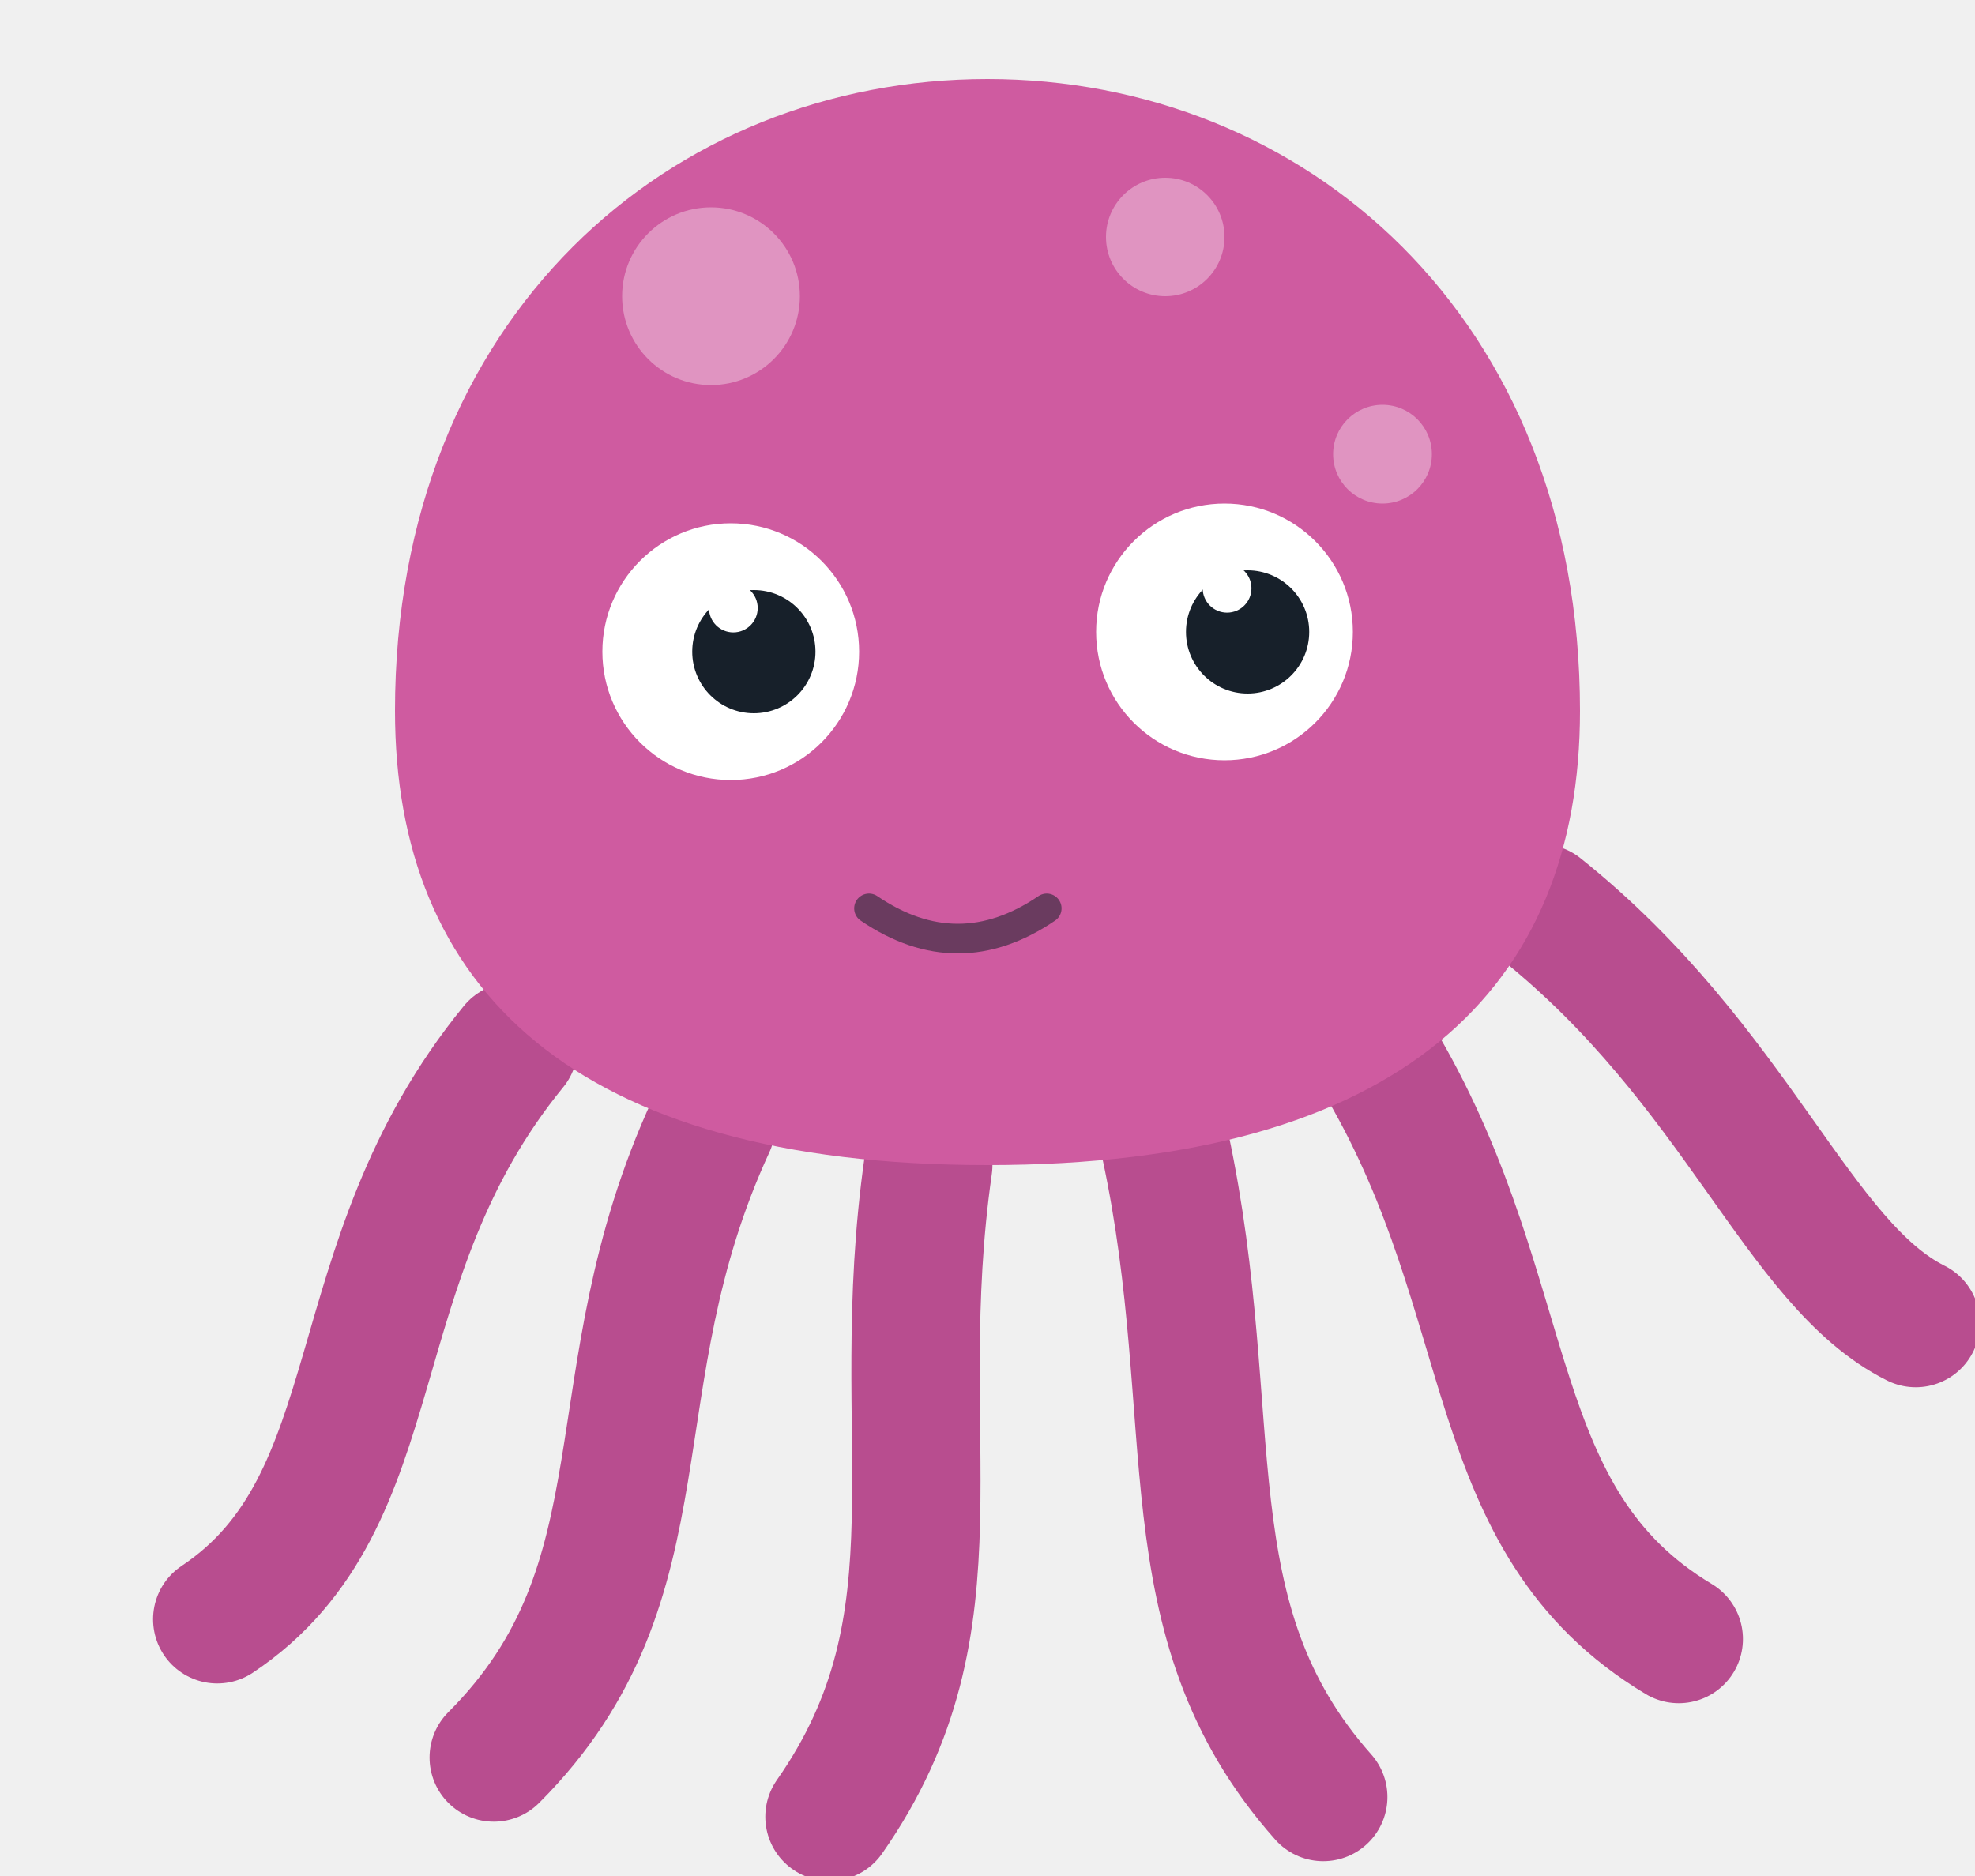
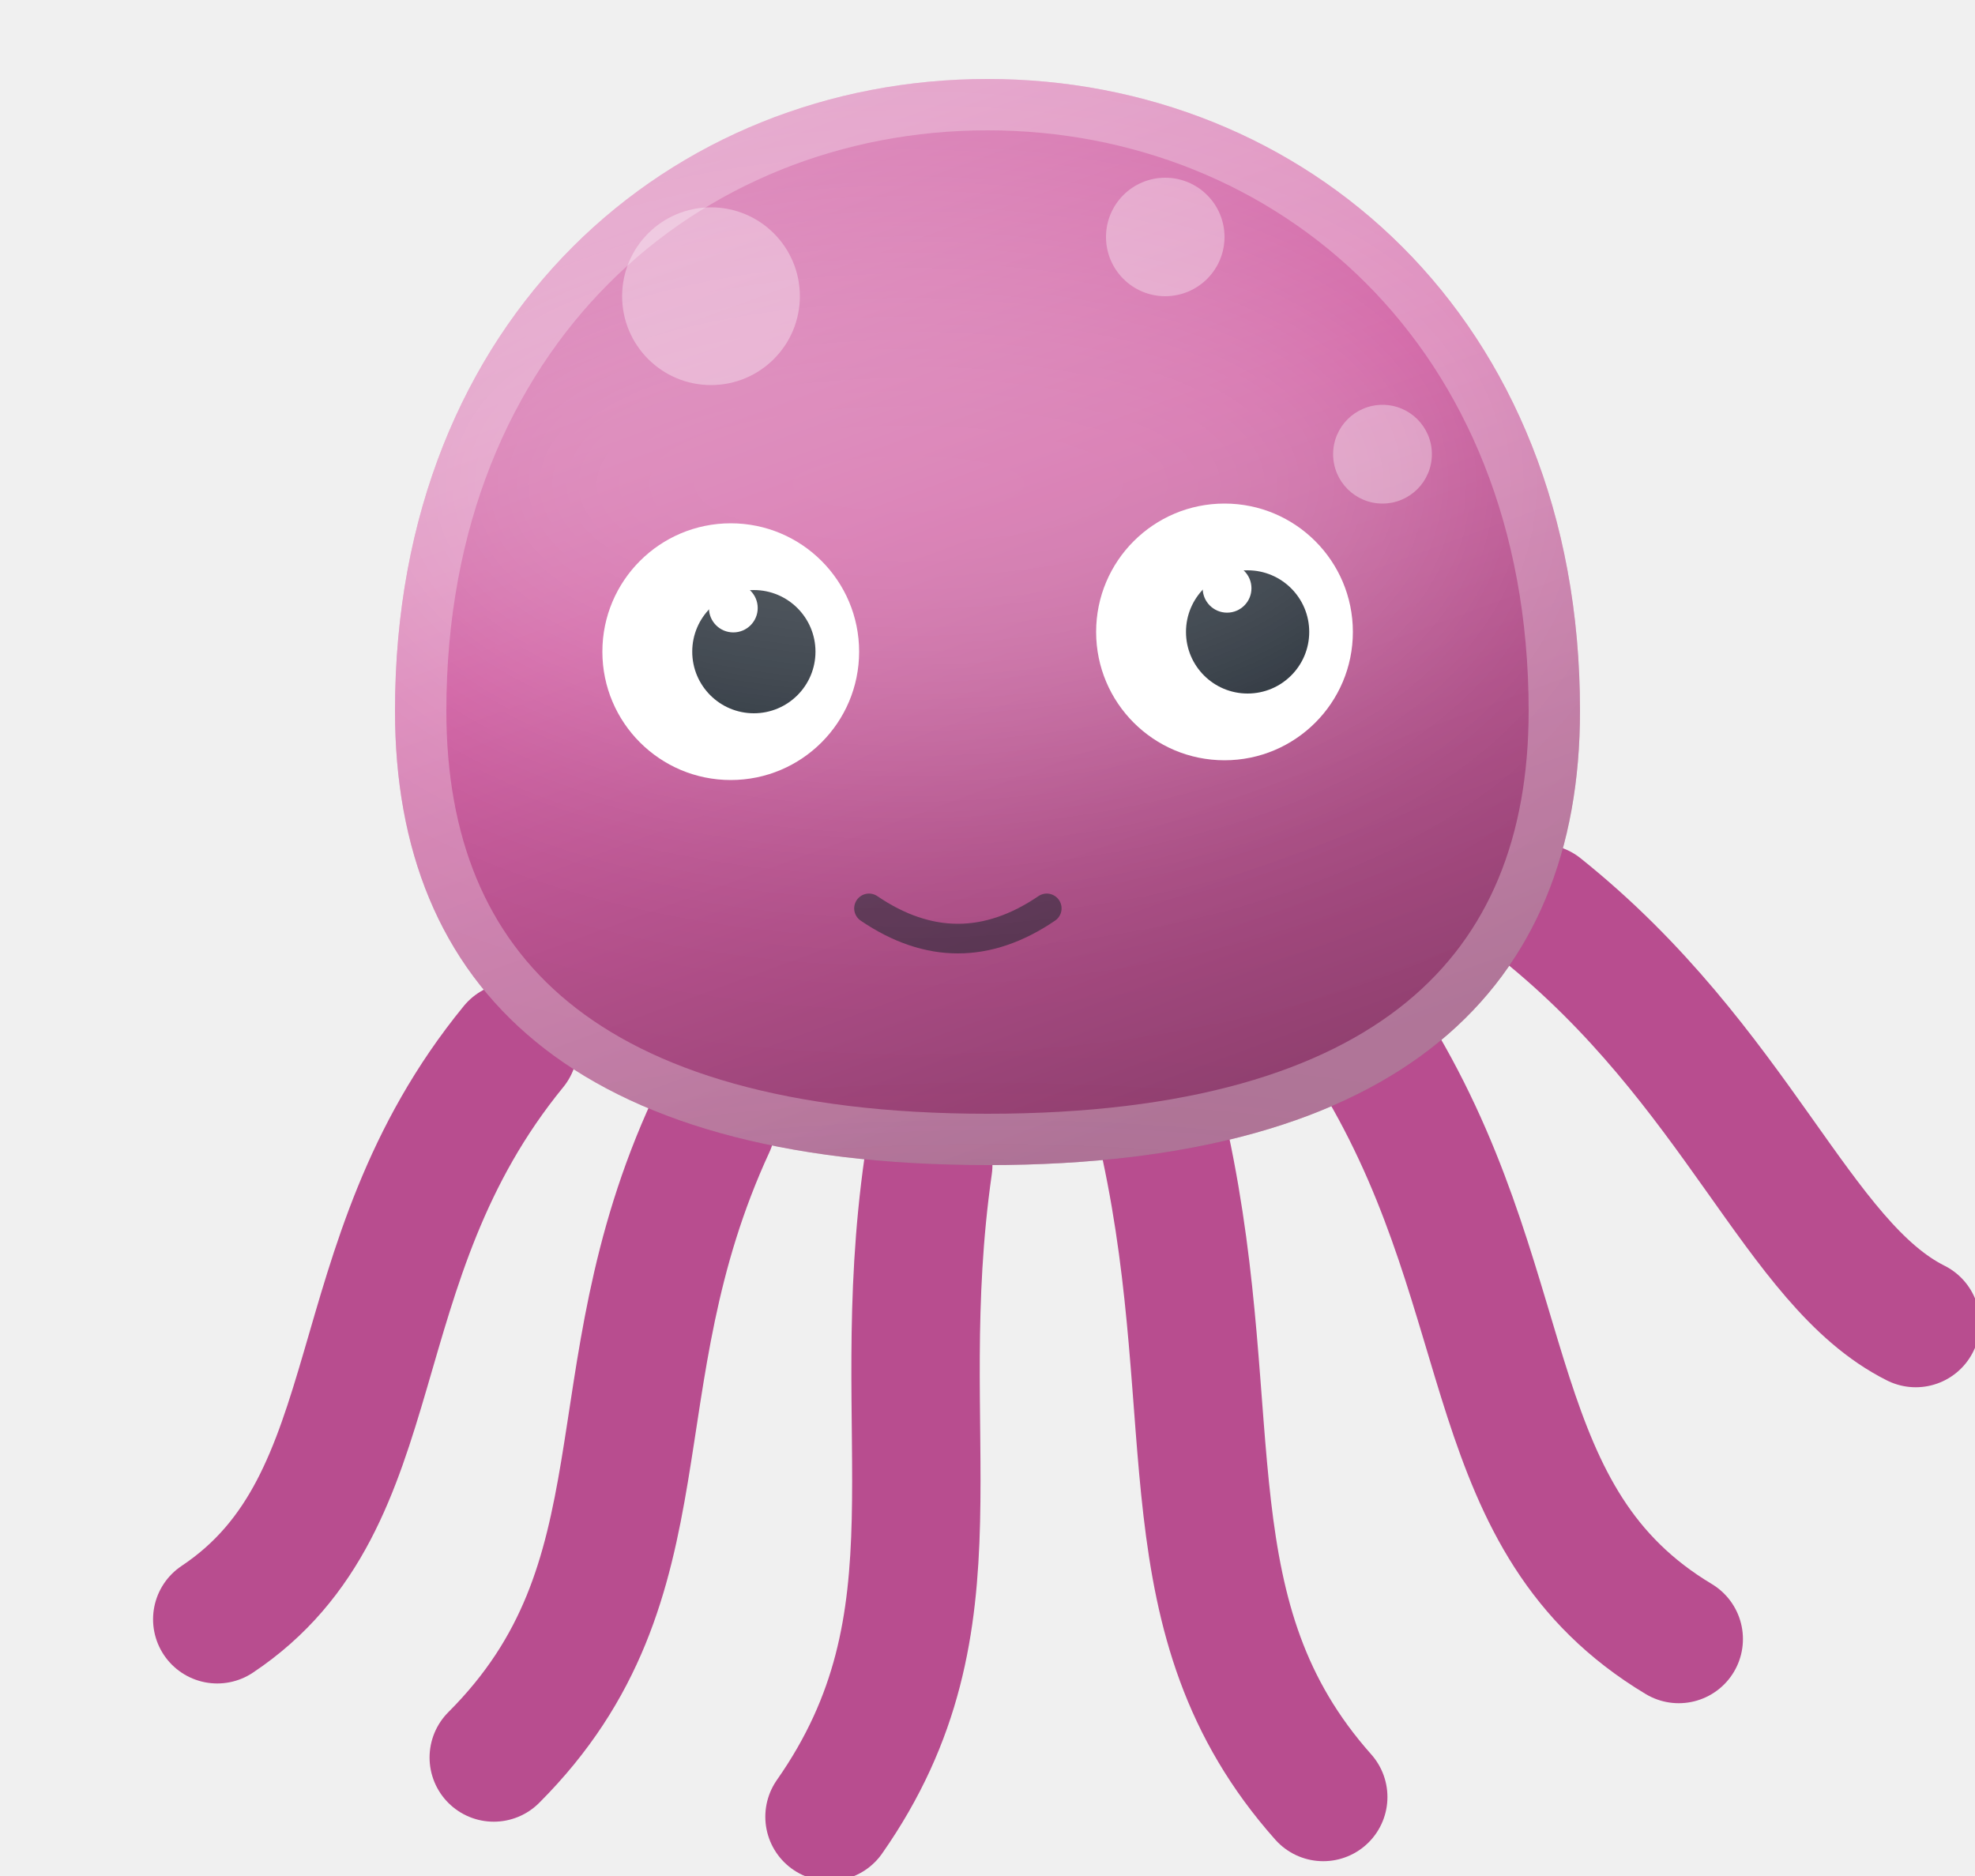
<svg xmlns="http://www.w3.org/2000/svg" viewBox="0 0 200 190" width="600" height="570">
  <defs>
    <clipPath id="c">
      <path d="M40,72 C40,32 68,8 100,8 C132,8 160,32 160,72 C160,100 142,118 100,118 C58,118 40,100 40,72 Z" />
    </clipPath>
+     <linearGradient id="vol" x1="0.15" y1="0" x2="0.55" y2="1">
+       <stop offset="0" stop-color="#dd8cbd" />
+       <stop offset="0.45" stop-color="#cf5ba0" />
+       <stop offset="1" stop-color="#914070" />
+     </linearGradient>
+     <filter id="soft" x="-60%" y="-60%" width="220%" height="220%">
+       <feGaussianBlur stdDeviation="13.3" />
+     </filter>
  </defs>
  <g fill="none" stroke="#b84d8f" stroke-width="13" stroke-linecap="round">
    <path d="M52,106 C34,128 40,152 22,164" />
    <path d="M72,114 C60,140 68,160 50,178" />
    <path d="M94,118 C90,146 98,164 84,184" />
    <path d="M118,116 C124,144 118,164 134,182" />
    <path d="M140,108 C154,132 150,154 170,166" />
    <path d="M156,92 C176,108 182,128 194,134" />
  </g>
-   <path d="M40,72 C40,32 68,8 100,8 C132,8 160,32 160,72 C160,100 142,118 100,118 C58,118 40,100 40,72 Z" fill="#cf5ba0" />
+   <path d="M40,72 C40,32 68,8 100,8 C132,8 160,32 160,72 C160,100 142,118 100,118 C58,118 40,100 40,72 Z" fill="url(#vol)" />
  <g clip-path="url(#c)" opacity=".35">
    <circle cx="72" cy="30" r="9" fill="#fff" />
    <circle cx="118" cy="24" r="6" fill="#fff" />
    <circle cx="140" cy="46" r="5" fill="#fff" />
  </g>
  <circle cx="124" cy="64" r="13" fill="#fff" />
  <circle cx="126.34" cy="64" r="6.24" fill="#17202a" />
  <circle cx="124.26" cy="59.58" r="2.47" fill="#fff" />
  <circle cx="74" cy="66" r="13" fill="#fff" />
  <circle cx="76.34" cy="66" r="6.24" fill="#17202a" />
  <circle cx="74.26" cy="61.58" r="2.47" fill="#fff" />
  <path d="M88,92 q9,6.12 18,0" fill="none" stroke="#17202a" stroke-width="3" stroke-linecap="round" opacity=".55" />
+   <g clip-path="url(#c)">
+     <path d="M40,72 C40,32 68,8 100,8 C132,8 160,32 160,72 C160,100 142,118 100,118 C58,118 40,100 40,72 Z" fill="none" stroke="#ffffff" stroke-width="10.4" opacity=".28" />
+     <ellipse cx="92" cy="49" rx="60" ry="29" fill="#ffffff" opacity=".26" filter="url(#soft)" />
+     <ellipse cx="100" cy="201" rx="124" ry="65" fill="#5d2948" opacity=".42" filter="url(#soft)" />
+   </g>
</svg>
